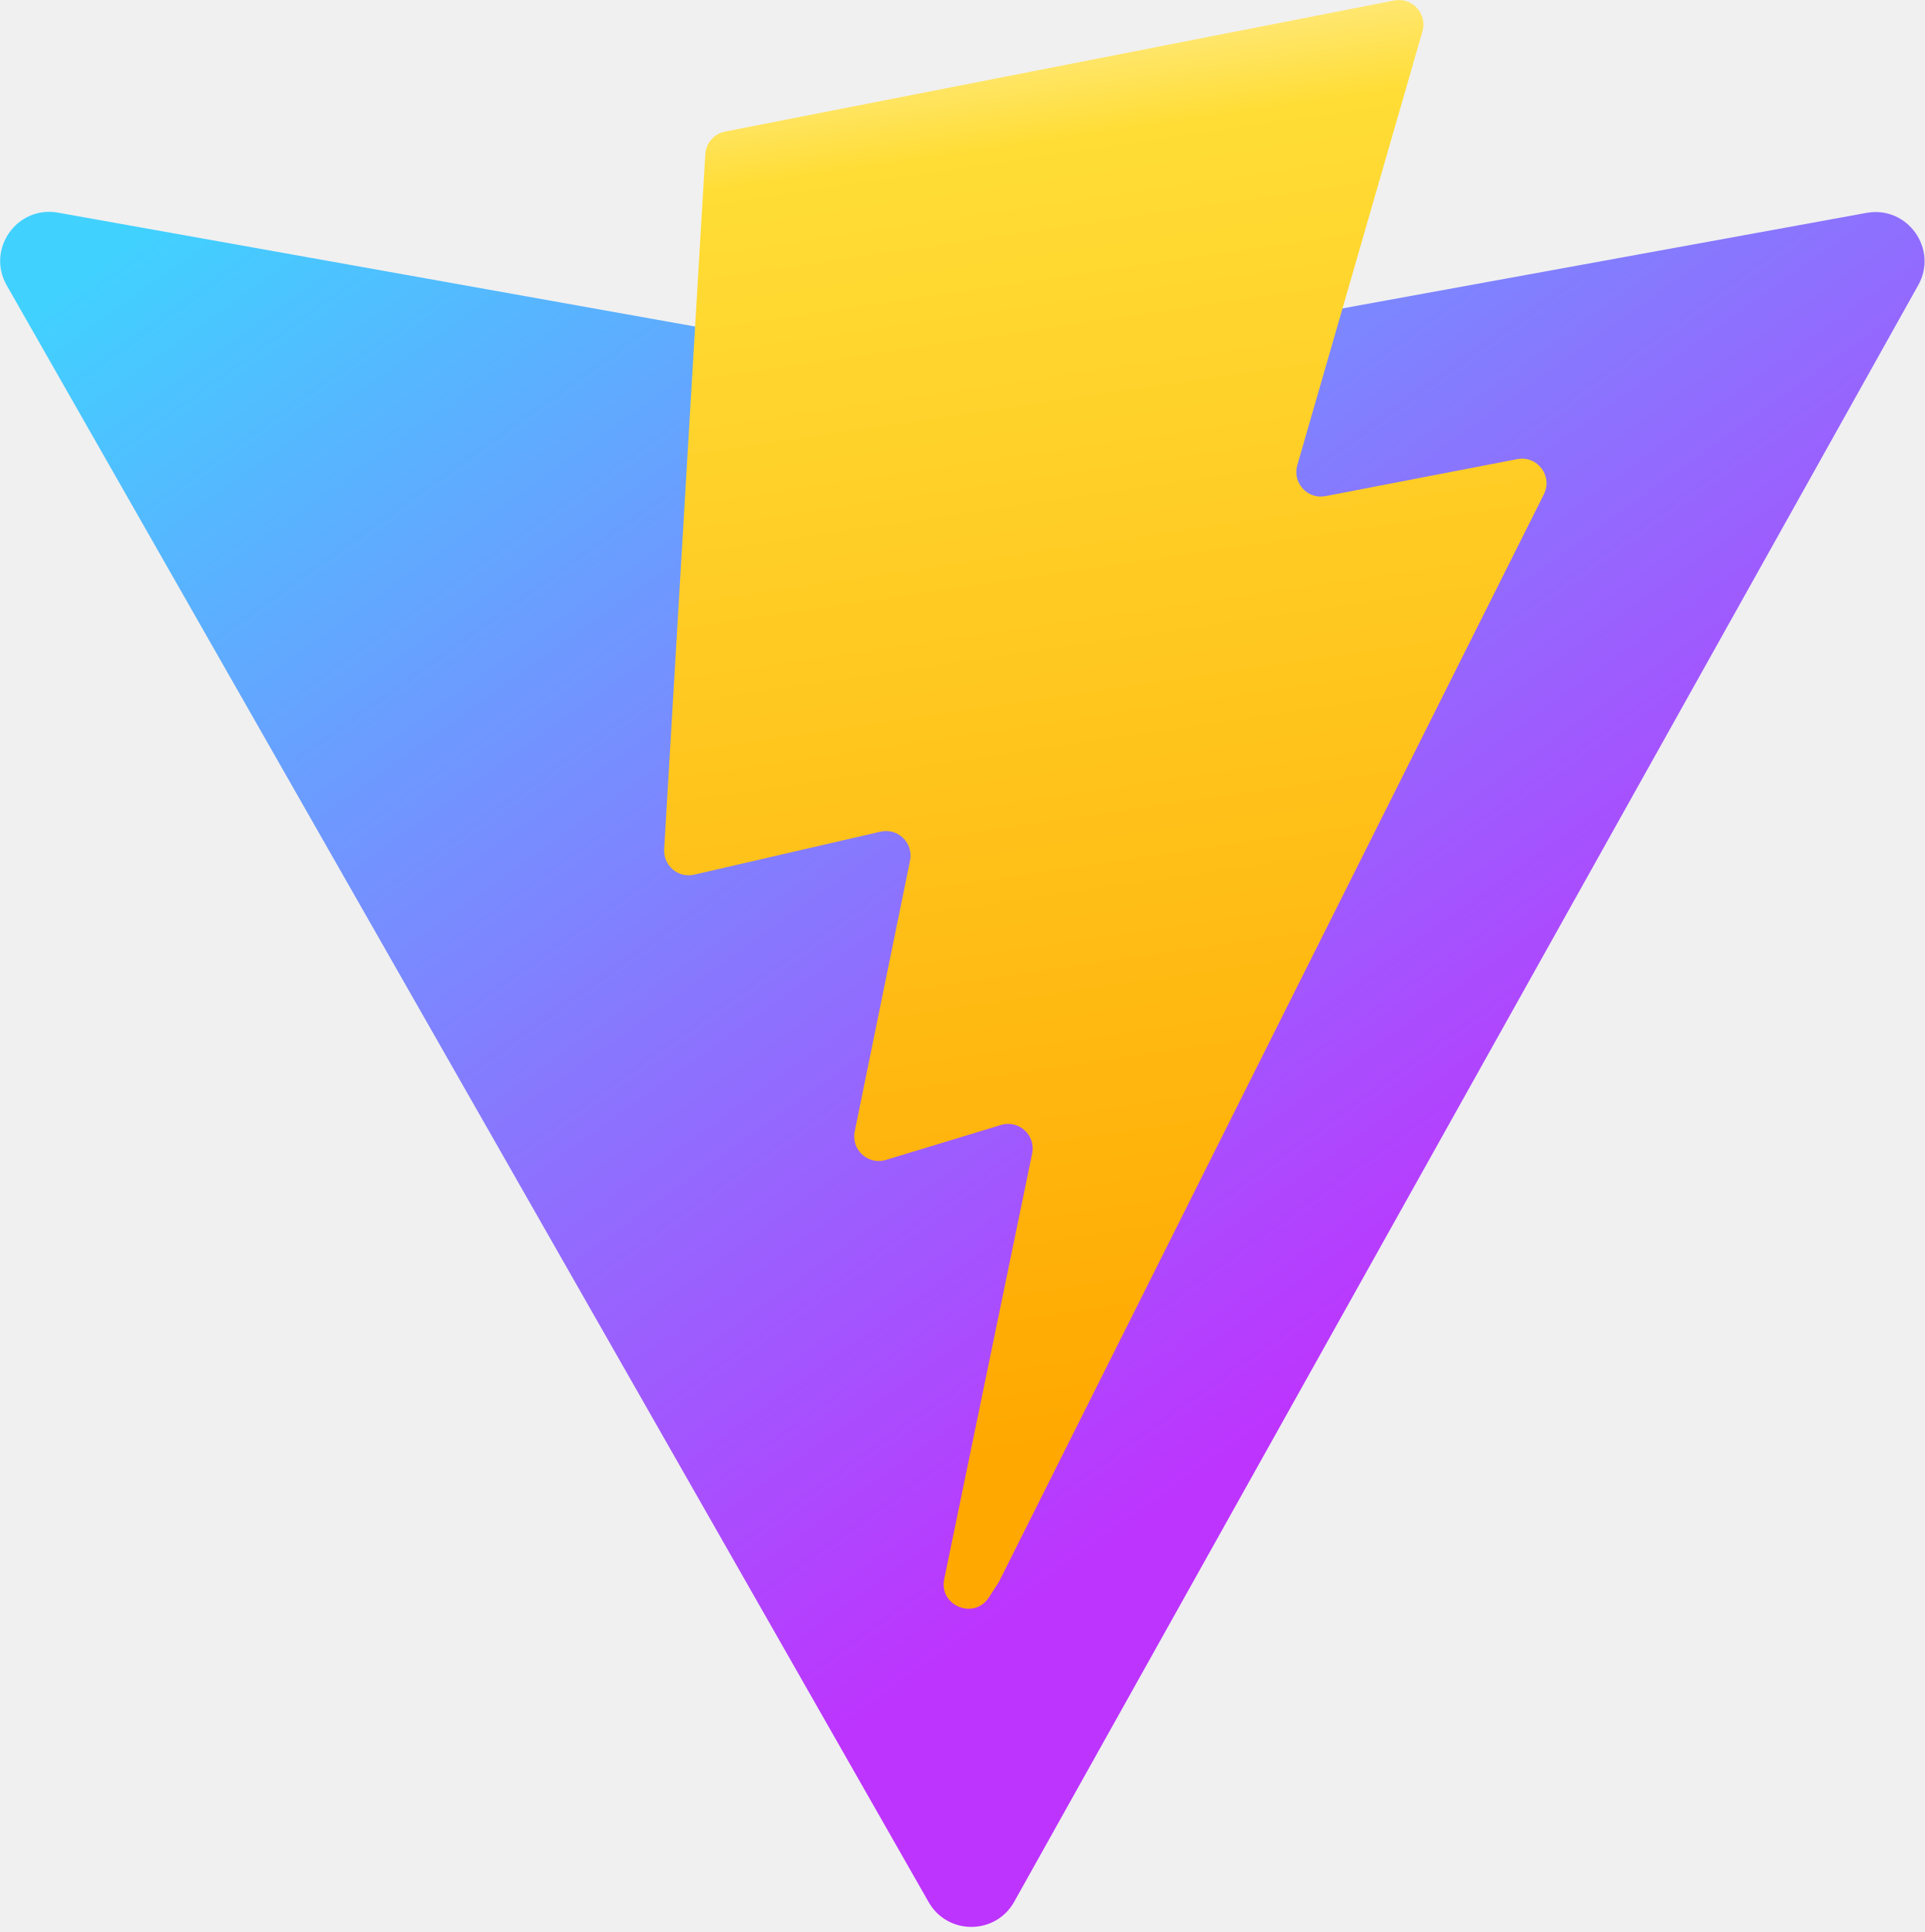
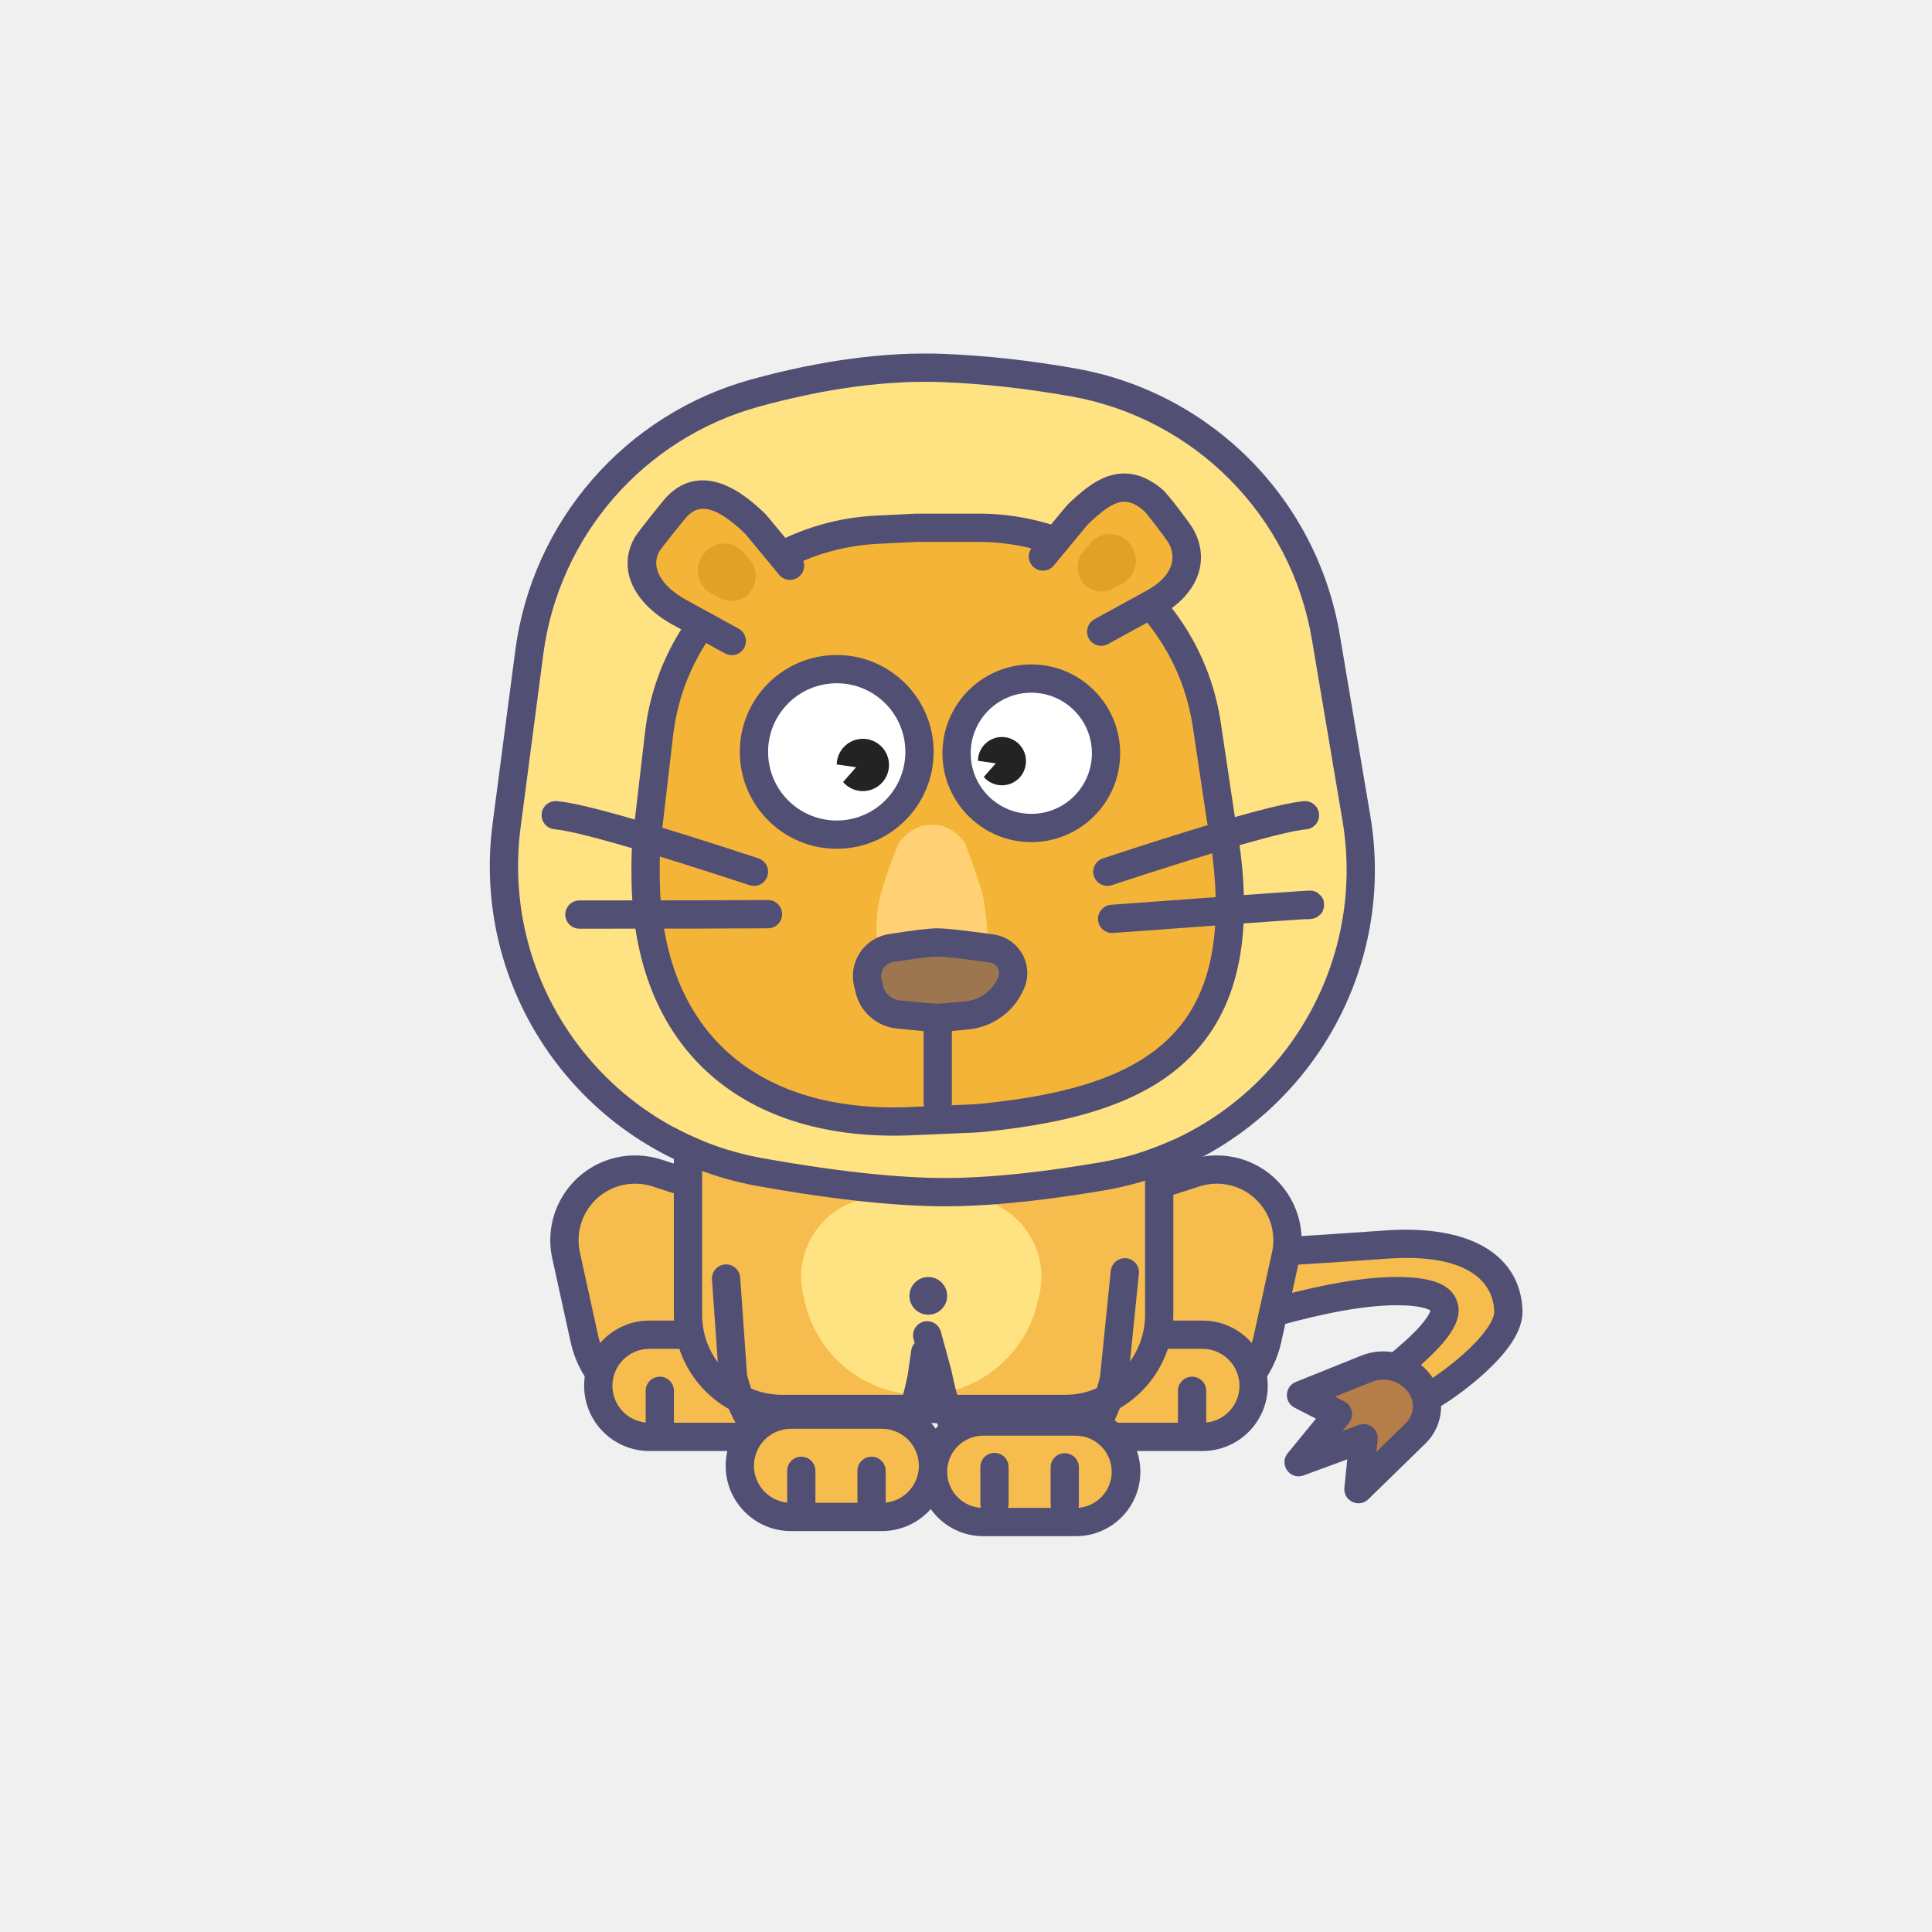
- <svg xmlns="http://www.w3.org/2000/svg" aria-hidden="true" role="img" class="iconify iconify--logos" width="31.88" height="32" preserveAspectRatio="xMidYMid meet" viewBox="0 0 256 257">
-   <defs>
-     <linearGradient id="IconifyId1813088fe1fbc01fb466" x1="-.828%" x2="57.636%" y1="7.652%" y2="78.411%">
-       <stop offset="0%" stop-color="#41D1FF" />
-       <stop offset="100%" stop-color="#BD34FE" />
-     </linearGradient>
-     <linearGradient id="IconifyId1813088fe1fbc01fb467" x1="43.376%" x2="50.316%" y1="2.242%" y2="89.03%">
-       <stop offset="0%" stop-color="#FFEA83" />
-       <stop offset="8.333%" stop-color="#FFDD35" />
-       <stop offset="100%" stop-color="#FFA800" />
-     </linearGradient>
-   </defs>
-   <path fill="url(#IconifyId1813088fe1fbc01fb466)" d="M255.153 37.938L134.897 252.976c-2.483 4.44-8.862 4.466-11.382.048L.875 37.958c-2.746-4.814 1.371-10.646 6.827-9.67l120.385 21.517a6.537 6.537 0 0 0 2.322-.004l117.867-21.483c5.438-.991 9.574 4.796 6.877 9.62Z" />
-   <path fill="url(#IconifyId1813088fe1fbc01fb467)" d="M185.432.063L96.44 17.501a3.268 3.268 0 0 0-2.634 3.014l-5.474 92.456a3.268 3.268 0 0 0 3.997 3.378l24.777-5.718c2.318-.535 4.413 1.507 3.936 3.838l-7.361 36.047c-.495 2.426 1.782 4.5 4.151 3.78l15.304-4.649c2.372-.72 4.652 1.36 4.15 3.788l-11.698 56.621c-.732 3.542 3.979 5.473 5.943 2.437l1.313-2.028l72.516-144.72c1.215-2.423-.88-5.186-3.54-4.672l-25.505 4.922c-2.396.462-4.435-1.77-3.759-4.114l16.646-57.705c.677-2.35-1.37-4.583-3.769-4.113Z" />
+ <svg xmlns="http://www.w3.org/2000/svg" width="800px" height="800px" viewBox="0 0 1024 1024" class="icon" version="1.1">
+   <path d="M576.937 669.279c70.933-3.914 123.347-7.116 157.241-9.603 50.84-3.731 64.599 17.52 65.286 35.013 0.687 17.495-36.437 43.488-44.107 46.522-7.668 3.035-29.361-4.638-15.245-16.561s49.337-40.336 0-40.336c-32.893 0-87.282 15.208-163.176 45.62v-60.656z" fill="#F6BD4E" />
+   <path d="M584.429 718.898c71.39-28.033 123.107-42.079 155.683-42.079 17.303 0 27.675 3.234 31.552 11.386 3.562 7.498 0.322 15.165-7.001 23.727-2.585 3.027-5.687 6.144-9.361 9.493a219.995 219.995 0 0 1-5.567 4.898c-0.779 0.669-1.566 1.331-2.538 2.15l-2.253 1.898a11.339 11.339 0 0 0-1.638 1.643c0.107 0.082 0.23 0.167 0.367 0.26 2.647 1.736 7.485 2.54 8.924 1.971 3.664-1.449 14.551-8.959 22.953-16.461 10.465-9.341 16.611-18.017 16.421-22.8-0.307-7.827-3.711-14.688-10.692-19.656-9.323-6.639-24.618-9.79-46.557-8.18-32.805 2.408-82.899 5.48-150.293 9.218v42.531z m-7.905-57.102c70.891-3.914 123.265-7.108 157.104-9.593 47.446-3.484 72.222 14.154 73.321 42.194 0.425 10.829-7.75 22.366-21.417 34.566-9.606 8.577-21.826 17.006-27.421 19.216-6.331 2.505-16.184 0.872-22.658-3.377-9.581-6.286-10.365-17.271-0.175-25.88l2.263-1.908c0.947-0.794 1.708-1.441 2.458-2.083a214.356 214.356 0 0 0 5.205-4.581c3.252-2.965 5.942-5.664 8.067-8.157 3.764-4.401 4.983-7.285 4.853-7.555-0.04-0.082-0.739-0.587-2.76-1.219-3.307-1.029-8.384-1.613-15.253-1.613-31.664 0-85.332 15.005-160.391 45.083L569.444 741.004v-78.818l7.081-0.39z" fill="#524F75" />
+   <path d="M751.346 731.818a20.1 20.1 0 0 1-0.849 26.821l-29.221 30.583 1.783-27.049-33.957 13.871 19.928-26.179-19.908-9.393 34.147-15.14a23.989 23.989 0 0 1 28.078 6.486z" fill="#B57D47" />
+   <path d="M745.045 754.363a12.603 12.603 0 0 0 1.119-16.794 16.494 16.494 0 0 0-19.139-5.132l-19.458 7.827 5.01 2.58a7.493 7.493 0 0 1 2.365 11.401l-3.432 4.201 8.632-3.179c5.197-1.916 10.602 2.275 10.045 7.785l-0.649 6.449 15.507-15.138z m-58.9-8.274c-5.702-2.942-5.315-11.219 0.637-13.614l34.649-13.936a31.479 31.479 0 0 1 36.532 9.793 27.591 27.591 0 0 1-2.448 36.759l-30.275 29.541c-5.01 4.888-13.389 0.849-12.688-6.117l1.521-15.04-23.17 8.534c-7.161 2.637-13.22-5.869-8.389-11.776l14.97-18.305-11.339-5.839z" fill="#524F75" />
+   <path d="M348.143 621.698l59.479 19.219 16.516 48.25c8.067 23.567-4.496 49.209-28.063 57.279a45.054 45.054 0 0 1-14.608 2.433h-22.933a49.951 49.951 0 0 1-48.79-39.244l-9.713-44.257c-4.436-20.208 8.352-40.188 28.56-44.621a37.446 37.446 0 0 1 19.551 0.942z" fill="#F6BD4E" />
+   <path d="M401.75 646.893l-55.91-18.065a29.966 29.966 0 0 0-15.64-0.757c-16.169 3.552-26.397 19.533-22.848 35.7l9.713 44.257a42.459 42.459 0 0 0 41.472 33.355h22.933c4.146 0 8.259-0.687 12.181-2.028 19.651-6.726 30.128-28.11 23.402-47.761l-15.303-44.701z m-51.305-32.326l63.051 20.373 17.733 51.802c9.408 27.483-5.245 57.386-32.726 66.792a52.561 52.561 0 0 1-17.033 2.837h-22.933a57.444 57.444 0 0 1-56.108-45.128l-9.716-44.257c-5.322-24.251 10.02-48.228 34.272-53.548a44.919 44.919 0 0 1 23.46 1.129z" fill="#524F75" />
+   <path d="M344.174 707.424h48.338c14.953 0 27.074 12.123 27.074 27.074s-12.123 27.074-27.074 27.074h-48.338c-14.953 0-27.074-12.123-27.074-27.074 0-14.953 12.121-27.074 27.074-27.074z" fill="#F6BD4E" />
+   <path d="M324.593 734.498a19.581 19.581 0 0 0 19.581 19.581h48.338a19.581 19.581 0 1 0 0-39.162h-48.338a19.581 19.581 0 0 0-19.581 19.581z m19.581-34.566h48.338c19.091 0 34.566 15.475 34.566 34.566s-15.477 34.566-34.566 34.566h-48.338c-19.091 0-34.566-15.477-34.566-34.566s15.475-34.566 34.566-34.566z" fill="#524F75" />
+   <path d="M342.216 737.083v19.961a7.493 7.493 0 0 0 14.985 0v-19.961a7.493 7.493 0 0 0-14.985 0z" fill="#524F75" />
+   <path d="M633.399 621.698l-59.482 19.219-16.516 48.25c-8.067 23.567 4.498 49.209 28.063 57.279a45.081 45.081 0 0 0 14.611 2.433h22.933a49.951 49.951 0 0 0 48.79-39.244l9.713-44.257c4.436-20.208-8.354-40.188-28.56-44.621a37.448 37.448 0 0 0-19.551 0.942z" fill="#F6BD4E" />
+   <path d="M635.702 628.828a29.966 29.966 0 0 1 15.64-0.757c16.169 3.552 26.397 19.533 22.848 35.7l-9.713 44.259a42.461 42.461 0 0 1-41.472 33.355h-22.933c-4.146 0-8.262-0.687-12.181-2.028-19.653-6.726-30.131-28.11-23.405-47.761l15.305-44.704 55.91-18.065z m-4.606-14.261l-63.051 20.37-17.733 51.802c-9.408 27.483 5.245 57.386 32.728 66.792a52.549 52.549 0 0 0 17.033 2.837h22.933a57.444 57.444 0 0 0 56.108-45.128l9.713-44.254c5.325-24.251-10.023-48.228-34.272-53.548a44.919 44.919 0 0 0-23.46 1.129z" fill="#524F75" />
+   <path d="M637.368 707.424h-48.338c-14.953 0-27.076 12.123-27.076 27.074s12.123 27.074 27.074 27.074h48.34c14.953 0 27.074-12.123 27.074-27.074 0-14.953-12.121-27.074-27.074-27.074z" fill="#F6BD4E" />
+   <path d="M637.368 714.917a19.581 19.581 0 0 1 0 39.162h-48.338a19.581 19.581 0 1 1 0-39.162h48.338z m0-14.985h-48.338c-19.091 0-34.569 15.475-34.569 34.566s15.477 34.566 34.566 34.566h48.34c19.091 0 34.566-15.477 34.566-34.566s-15.475-34.566-34.566-34.566z" fill="#524F75" />
+   <path d="M639.326 737.083v19.961a7.495 7.495 0 0 1-14.985 0v-19.961a7.493 7.493 0 0 1 14.985 0z" fill="#524F75" />
+   <path d="M364.644 541.971h249.756v154.849c0 27.588-22.363 49.951-49.951 49.951h-149.854c-27.588 0-49.951-22.363-49.951-49.951v-154.849z" fill="#F6BD4E" />
+   <path d="M372.137 696.82c0 23.45 19.009 42.459 42.459 42.459h149.854c23.45 0 42.459-19.009 42.459-42.459v-147.356h-234.771v147.356z m249.756-162.341v162.341c0 31.727-25.717 57.444-57.444 57.444h-149.854c-31.727 0-57.444-25.717-57.444-57.444v-162.341h264.741z" fill="#524F75" />
+   <path d="M467.021 634.38h42.513c23.43 0 42.426 18.994 42.426 42.424 0 3.379-0.405 6.743-1.199 10.025l-1.004 4.126A63.271 63.271 0 0 1 488.278 739.278a63.271 63.271 0 0 1-61.48-48.323l-1.002-4.126c-5.535-22.768 8.434-45.713 31.202-51.25a42.481 42.481 0 0 1 10.023-1.199z" fill="#FFE281" />
+   <path d="M443.317 772.943c-22.63 0-40.76-17.653-47.371-44.307l-3.634-51.51a7.493 7.493 0 0 0-14.95 1.054l3.724 52.763 0.145 0.602c7.975 33.17 31.597 56.382 62.087 56.382 29.973 0 45.241-19.444 52.566-56.685l0.065-0.382 1.858-12.952a7.493 7.493 0 0 0-14.836-2.128l-1.828 12.758c-6.114 30.925-16.741 44.404-37.826 44.404z" fill="#524F75" />
+   <path d="M419.228 749.785h48.175c14.975 0 27.114 12.138 27.114 27.111s-12.138 27.111-27.111 27.111h-48.178c-14.973 0.002-27.111-12.138-27.111-27.111s12.138-27.111 27.111-27.111z" fill="#F6BD4E" />
+   <path d="M419.228 757.278c-10.834 0-19.618 8.781-19.618 19.618s8.784 19.618 19.618 19.618h48.175a19.618 19.618 0 0 0 0-39.237h-48.175z m0-14.985h48.175c19.111 0 34.606 15.492 34.606 34.604s-15.495 34.604-34.604 34.604h-48.178c-19.109 0.002-34.604-15.49-34.604-34.604s15.495-34.604 34.604-34.604z" fill="#524F75" />
+   <path d="M417.205 779.489v19.985a7.493 7.493 0 1 0 14.985 0V779.489a7.493 7.493 0 0 0-14.985 0zM454.444 779.489v19.985a7.493 7.493 0 1 0 14.985 0V779.489a7.493 7.493 0 0 0-14.985 0z" fill="#524F75" />
+   <path d="M588.725 673.605a7.493 7.493 0 1 1 14.91 1.511l-5.789 57.182-0.127 0.507c-8.209 33.55-27.074 53.246-57.142 53.246-15.83 0-27.84-6.072-36.327-17.673-6.816-9.313-11.172-21.636-14.673-39.042l-5.37-19.586a7.493 7.493 0 1 1 14.453-3.961l5.44 19.833 0.122 0.512c6.399 31.969 15.879 44.929 36.359 44.929 22.009 0 35.688-14.149 42.464-41.325l5.679-56.133z" fill="#524F75" />
+   <path d="M521.151 753.447h49.132c14.711 0 26.634 11.923 26.634 26.631 0 14.711-11.923 26.634-26.634 26.634h-49.132C506.44 806.712 494.517 794.789 494.517 780.078c0-14.708 11.923-26.631 26.634-26.631z" fill="#F6BD4E" />
+   <path d="M521.151 760.939a19.139 19.139 0 1 0 0 38.28h49.132a19.141 19.141 0 0 0 0-38.28h-49.132z m0-14.985h49.132c18.849 0 34.127 15.278 34.127 34.124 0 18.849-15.278 34.127-34.127 34.127h-49.132C502.302 814.205 487.024 798.927 487.024 780.078c0-18.847 15.278-34.124 34.127-34.124z" fill="#524F75" />
+   <path d="M519.605 777.628v19.633a7.495 7.495 0 0 0 14.985 0v-19.633a7.493 7.493 0 1 0-14.985 0zM556.844 777.628v19.633a7.493 7.493 0 0 0 14.985 0v-19.633a7.493 7.493 0 0 0-14.985 0z" fill="#524F75" />
+   <path d="M492.02 686.829m-9.99 0a9.99 9.99 0 1 0 19.98 0 9.99 9.99 0 1 0-19.98 0Z" fill="#524F75" />
+   <path d="M402.464 215.472C438.265 205.682 470.758 201.376 499.944 202.557c21.834 0.884 44.407 3.397 67.714 7.533 65.484 11.624 116.589 63.163 127.653 128.742l16.204 96.009c14.443 85.594-43.155 166.715-128.727 181.295-28.962 4.935-54.005 7.66-75.122 8.177-26.437 0.647-60.898-2.825-103.384-10.412-82.747-14.781-139.264-91.99-128.345-175.334l12.021-91.763C296.196 283.96 341.329 232.193 402.464 215.472z" fill="#FFE281" />
+   <path d="M402.464 215.472c-61.135 16.721-106.269 68.488-114.503 131.332l-12.021 91.763c-10.919 83.344 45.598 160.553 128.345 175.334 42.484 7.588 76.945 11.059 103.384 10.412 21.117-0.517 46.16-3.244 75.122-8.177 85.571-14.581 143.17-95.702 128.727-181.295l-16.204-96.009c-11.067-65.578-62.172-117.118-127.653-128.742-23.307-4.136-45.88-6.649-67.714-7.533-29.189-1.181-61.68 3.124-97.482 12.915z m-3.951-14.456C435.719 190.841 469.726 186.336 500.551 187.584c22.523 0.912 45.768 3.497 69.727 7.75 71.72 12.73 127.69 69.177 139.811 141.002l16.202 96.009c15.82 93.746-47.264 182.594-140.985 198.559-29.626 5.048-55.366 7.852-77.272 8.387-27.588 0.677-62.991-2.89-106.384-10.642-90.629-16.187-152.529-100.752-140.57-192.032l12.021-91.763C282.119 276.03 331.554 219.331 398.513 201.016z" fill="#524F75" />
+   <path d="M485.881 279.727h32.87c60.498 0 111.891 44.337 120.854 104.266l7.323 48.977c21.571 113.507-29.396 147.973-116.986 158.46-4.878 0.582-9.75 1.199-14.658 1.409l-32.408 1.391c-74.51 3.192-139.901-33.365-140.688-129.346-0.06-7.173-0.042-14.346 0.787-21.472l6.364-54.599C356.267 329.378 405.087 283.673 464.761 280.758L485.881 279.727z" fill="#F3B438" />
+   <path d="M465.126 288.244c-56.013 2.737-101.841 45.64-108.344 101.438l-6.366 54.599c-0.662 5.687-0.814 11.107-0.737 20.542 0.682 83.341 52.863 125.35 132.875 121.918l32.408-1.389c3.537-0.155 6.429-0.445 13.022-1.236l1.069-0.127c46.162-5.527 76.563-17.283 94.665-38.078 20.123-23.11 25.865-58.835 15.85-111.544l-7.373-49.269C623.781 328.841 575.535 287.22 518.751 287.22H486.065l-20.94 1.024z m169.894 267.509c-21.054 24.189-54.687 37.191-104.188 43.118l-1.059 0.127c-6.973 0.839-10.123 1.156-14.171 1.329l-32.408 1.391c-87.977 3.771-147.743-44.344-148.5-136.769-0.082-10.02 0.085-15.929 0.837-22.401l6.366-54.599c7.353-63.073 59.162-111.576 122.498-114.671l21.122-1.034L518.751 272.234c64.21 0 118.752 47.057 128.262 110.649l7.303 48.835c10.757 56.732 4.268 96.965-19.296 124.034z" fill="#524F75" />
+   <path d="M476.447 446.669c4.88-6.329 10.702-9.526 17.465-9.596 6.763-0.07 12.59 3.129 17.473 9.596 5.43 14.196 8.716 24.034 9.858 29.511 1.141 5.482 2.225 16.589 3.244 33.322H465.53c-1.311-12.266-1.311-22.168 0-29.711s4.948-18.584 10.917-33.123z" fill="#FFD074" />
+   <path d="M472.171 502.517c12.578-2.003 20.797-3.005 24.658-3.005 3.994 0 13.604 1.071 28.832 3.217a13.16 13.16 0 0 1 10.332 18.037 28.297 28.297 0 0 1-23.31 17.396c-8.587 0.877-13.874 1.311-15.855 1.311-2.323 0-9.268-0.599-20.84-1.801a17.488 17.488 0 0 1-15.215-13.389l-0.832-3.537a14.983 14.983 0 0 1 12.228-18.23z" fill="#9B764F" />
+   <path d="M472.816 510.022a7.493 7.493 0 0 0-5.577 9.009l0.832 3.539a9.99 9.99 0 0 0 8.694 7.648c11.229 1.166 18.125 1.761 20.068 1.761 1.618 0 6.813-0.43 15.095-1.274a20.812 20.812 0 0 0 17.143-12.793 5.669 5.669 0 0 0-4.456-7.765c-14.838-2.088-24.284-3.142-27.785-3.142-3.322 0-11.306 0.974-23.477 2.912a6.374 6.374 0 0 0-0.537 0.105zM496.83 492.02c4.483 0 14.259 1.091 29.876 3.289a20.655 20.655 0 0 1 16.222 28.305 35.805 35.805 0 0 1-29.484 22.001c-8.896 0.907-14.269 1.351-16.614 1.351-2.702 0-9.698-0.604-21.614-1.841a24.976 24.976 0 0 1-21.734-19.124l-0.832-3.539a22.478 22.478 0 0 1 18.347-27.343c12.98-2.068 21.434-3.099 25.832-3.099z" fill="#524F75" />
+   <path d="M387.786 339.731l-27.626-15.158c-14.181-7.782-25.33-21.631-17.208-36.032 1.191-2.113 14.076-18.14 15.732-19.918 12.288-13.177 27.463-4.216 40.318 7.772 1.241 1.156 2.385 2.415 3.422 3.761l16.312 19.718" fill="#F3B438" />
+   <path d="M404.103 270.9c-8.15-7.6-15.705-12.723-23.317-15.018-10.193-3.072-19.838-0.697-27.588 7.613-2.453 2.63-15.385 18.874-16.779 21.347-9.843 17.455 0.387 35.445 20.133 46.28l27.623 15.158a7.493 7.493 0 1 0 7.208-13.137l-27.623-15.158c-13.377-7.34-19.054-17.328-14.289-25.782 0.235-0.417 3.362-4.493 7.026-9.099 3.474-4.363 7.038-8.724 7.658-9.388 6.886-7.383 16.039-4.623 29.728 8.142 0.942 0.879 1.811 1.833 2.597 2.855l0.162 0.205 16.312 19.718a7.493 7.493 0 1 0 11.549-9.553l-16.234-19.623a38.522 38.522 0 0 0-4.166-4.558z" fill="#524F75" />
+   <path d="M393.73 292.572l3.437 3.949a13.537 13.537 0 0 1 0.744 16.846 12.513 12.513 0 0 1-15.897 3.749l-4.91-2.55a13.607 13.607 0 0 1-4.481-20.41l0.779-1.002a13.162 13.162 0 0 1 20.328-0.582z" fill="#E1A126" />
+   <path d="M583.765 334.736l27.626-15.158c14.181-7.78 22.543-21.207 14.423-35.608-1.194-2.113-12.123-16.676-14.356-18.659-14.978-12.815-26.055-5.894-38.907 6.094-1.244 1.156-2.385 2.415-3.424 3.761l-16.309 19.718" fill="#F3B438" />
+   <path d="M567.453 265.923c8.492-7.917 14.766-12.266 21.881-14.119 9.154-2.383 18.12 0.207 27.009 7.81 2.782 2.468 14.219 17.495 16.012 20.672 9.888 17.538 1.543 35.493-17.346 45.858l-27.626 15.158a7.493 7.493 0 1 1-7.205-13.137l27.623-15.158c12.323-6.761 16.689-16.159 11.501-25.36-0.335-0.592-3.237-4.596-6.224-8.522-3.187-4.191-6.104-7.792-6.581-8.214-9.458-8.09-15.405-6.541-28.824 5.969a23.42 23.42 0 0 0-2.595 2.855l-0.16 0.202-16.312 19.718a7.493 7.493 0 1 1-11.546-9.551l16.232-19.623a38.677 38.677 0 0 1 4.161-4.558z" fill="#524F75" />
+   <path d="M578.425 287.469l-3.856 4.221a13.217 13.217 0 0 0-0.929 16.679 12.515 12.515 0 0 0 15.897 3.749l4.91-2.55a14.064 14.064 0 0 0 4.905-20.732l-0.14-0.192a13.429 13.429 0 0 0-18.752-3c-0.739 0.537-1.421 1.149-2.036 1.826z" fill="#E1A126" />
+   <path d="M507.012 399.25a39.601 39.601 0 1 0 79.203 0 39.601 39.601 0 1 0-79.203 0Z" fill="#FFFFFF" />
+   <path d="M546.614 446.342C520.599 446.342 499.512 425.26 499.512 399.248 499.512 373.241 520.599 352.156 546.614 352.156c26.01 0 47.099 21.084 47.099 47.092 0.002 26.012-21.089 47.094-47.099 47.094z m0-14.985c17.738 0 32.114-14.376 32.114-32.109C578.73 381.517 564.351 367.141 546.614 367.141S514.498 381.517 514.498 399.248c0 17.735 14.378 32.109 32.116 32.109z" fill="#524F75" />
+   <path d="M521.416 411.81a12.733 12.733 0 0 0 22.371-8.317 12.733 12.733 0 0 0-25.465-0.26l9.441 1.371-6.346 7.205z" fill="#232323" />
+   <path d="M399.62 398.516a43.862 43.862 0 1 0 87.724 0 43.862 43.862 0 1 0-87.724 0Z" fill="#FFFFFF" />
+   <path d="M443.482 449.873C415.115 449.873 392.117 426.878 392.117 398.516 392.117 370.154 415.115 347.161 443.482 347.161c28.367 0 51.362 22.993 51.362 51.355 0 28.362-22.995 51.357-51.362 51.357z m0-14.985c20.09 0 36.377-16.284 36.377-36.369C479.859 378.43 463.572 362.146 443.482 362.146 423.389 362.146 407.102 378.43 407.102 398.516s16.287 36.372 36.379 36.372z" fill="#524F75" />
+   <path d="M446.846 414.495a13.854 13.854 0 1 0-3.364-9.333l10.27 1.494-6.906 7.84z" fill="#232323" />
+   <path d="M401.952 454.931c-57.901-19.046-93.017-29.077-106.558-30.313a7.493 7.493 0 1 0-1.364 14.92c11.898 1.089 46.717 11.034 103.237 29.626a7.49 7.49 0 1 0 4.685-14.234zM584.584 454.931c57.903-19.046 93.014-29.079 106.558-30.315a7.493 7.493 0 0 1 1.364 14.92c-11.898 1.089-46.717 11.034-103.239 29.626a7.49 7.49 0 1 1-4.683-14.231zM693.83 487.157c0.629-0.062 1.074-0.112 1.399-0.157 0.177-0.025 0.177-0.025 0.447-0.072 0.307-0.035 0.307-0.035 1.823-0.574 0.794-0.352 0.794-0.352 2.488-1.846 1.101-1.381 1.101-1.381 1.828-4.094-0.122-3.172-0.122-3.172-1.459-5.38-2.43-2.235-2.43-2.235-3.544-2.577-0.774-0.23-0.774-0.23-1.186-0.305-0.929-0.112-0.929-0.112-1.206-0.112-0.564-0.01-1.504 0.037-3.419 0.155-3.272 0.2-9.223 0.604-17.883 1.216-17.278 1.221-45.341 3.269-84.195 6.142a7.493 7.493 0 1 0 1.106 14.945 29998.654 29998.654 0 0 1 84.145-6.139c8.609-0.609 14.526-1.012 17.738-1.206 0.787 0.052 1.346 0.062 1.918 0.005z m0.335-0.132c-0.187 0.002-0.187 0.002-1.066-0.102-0.405-0.072-0.405-0.072-1.171-0.3-1.106-0.342-1.106-0.342-3.539-2.572-1.334-2.208-1.334-2.208-1.456-5.377 0.727-2.712 0.727-2.712 1.828-4.091 1.688-1.494 1.688-1.494 2.478-1.841 1.481-0.527 1.481-0.527 1.713-0.547l0.205-0.035c-0.075 0.012-0.375 0.045-0.819 0.09a7.498 7.498 0 0 0-6.713 8.202 7.498 7.498 0 0 0 6.526 6.688c1.196-0.072 2.036-0.115 2.016-0.115zM489.522 541.971v42.459a7.493 7.493 0 0 0 14.985 0v-42.459a7.493 7.493 0 0 0-14.985 0zM307.202 492.237c54.612-0.027 87.919-0.1 99.972-0.217a7.493 7.493 0 0 0-0.15-14.985c-11.986 0.12-45.278 0.192-99.833 0.217a7.493 7.493 0 1 0 0.01 14.985z" fill="#524F75" />
</svg>
